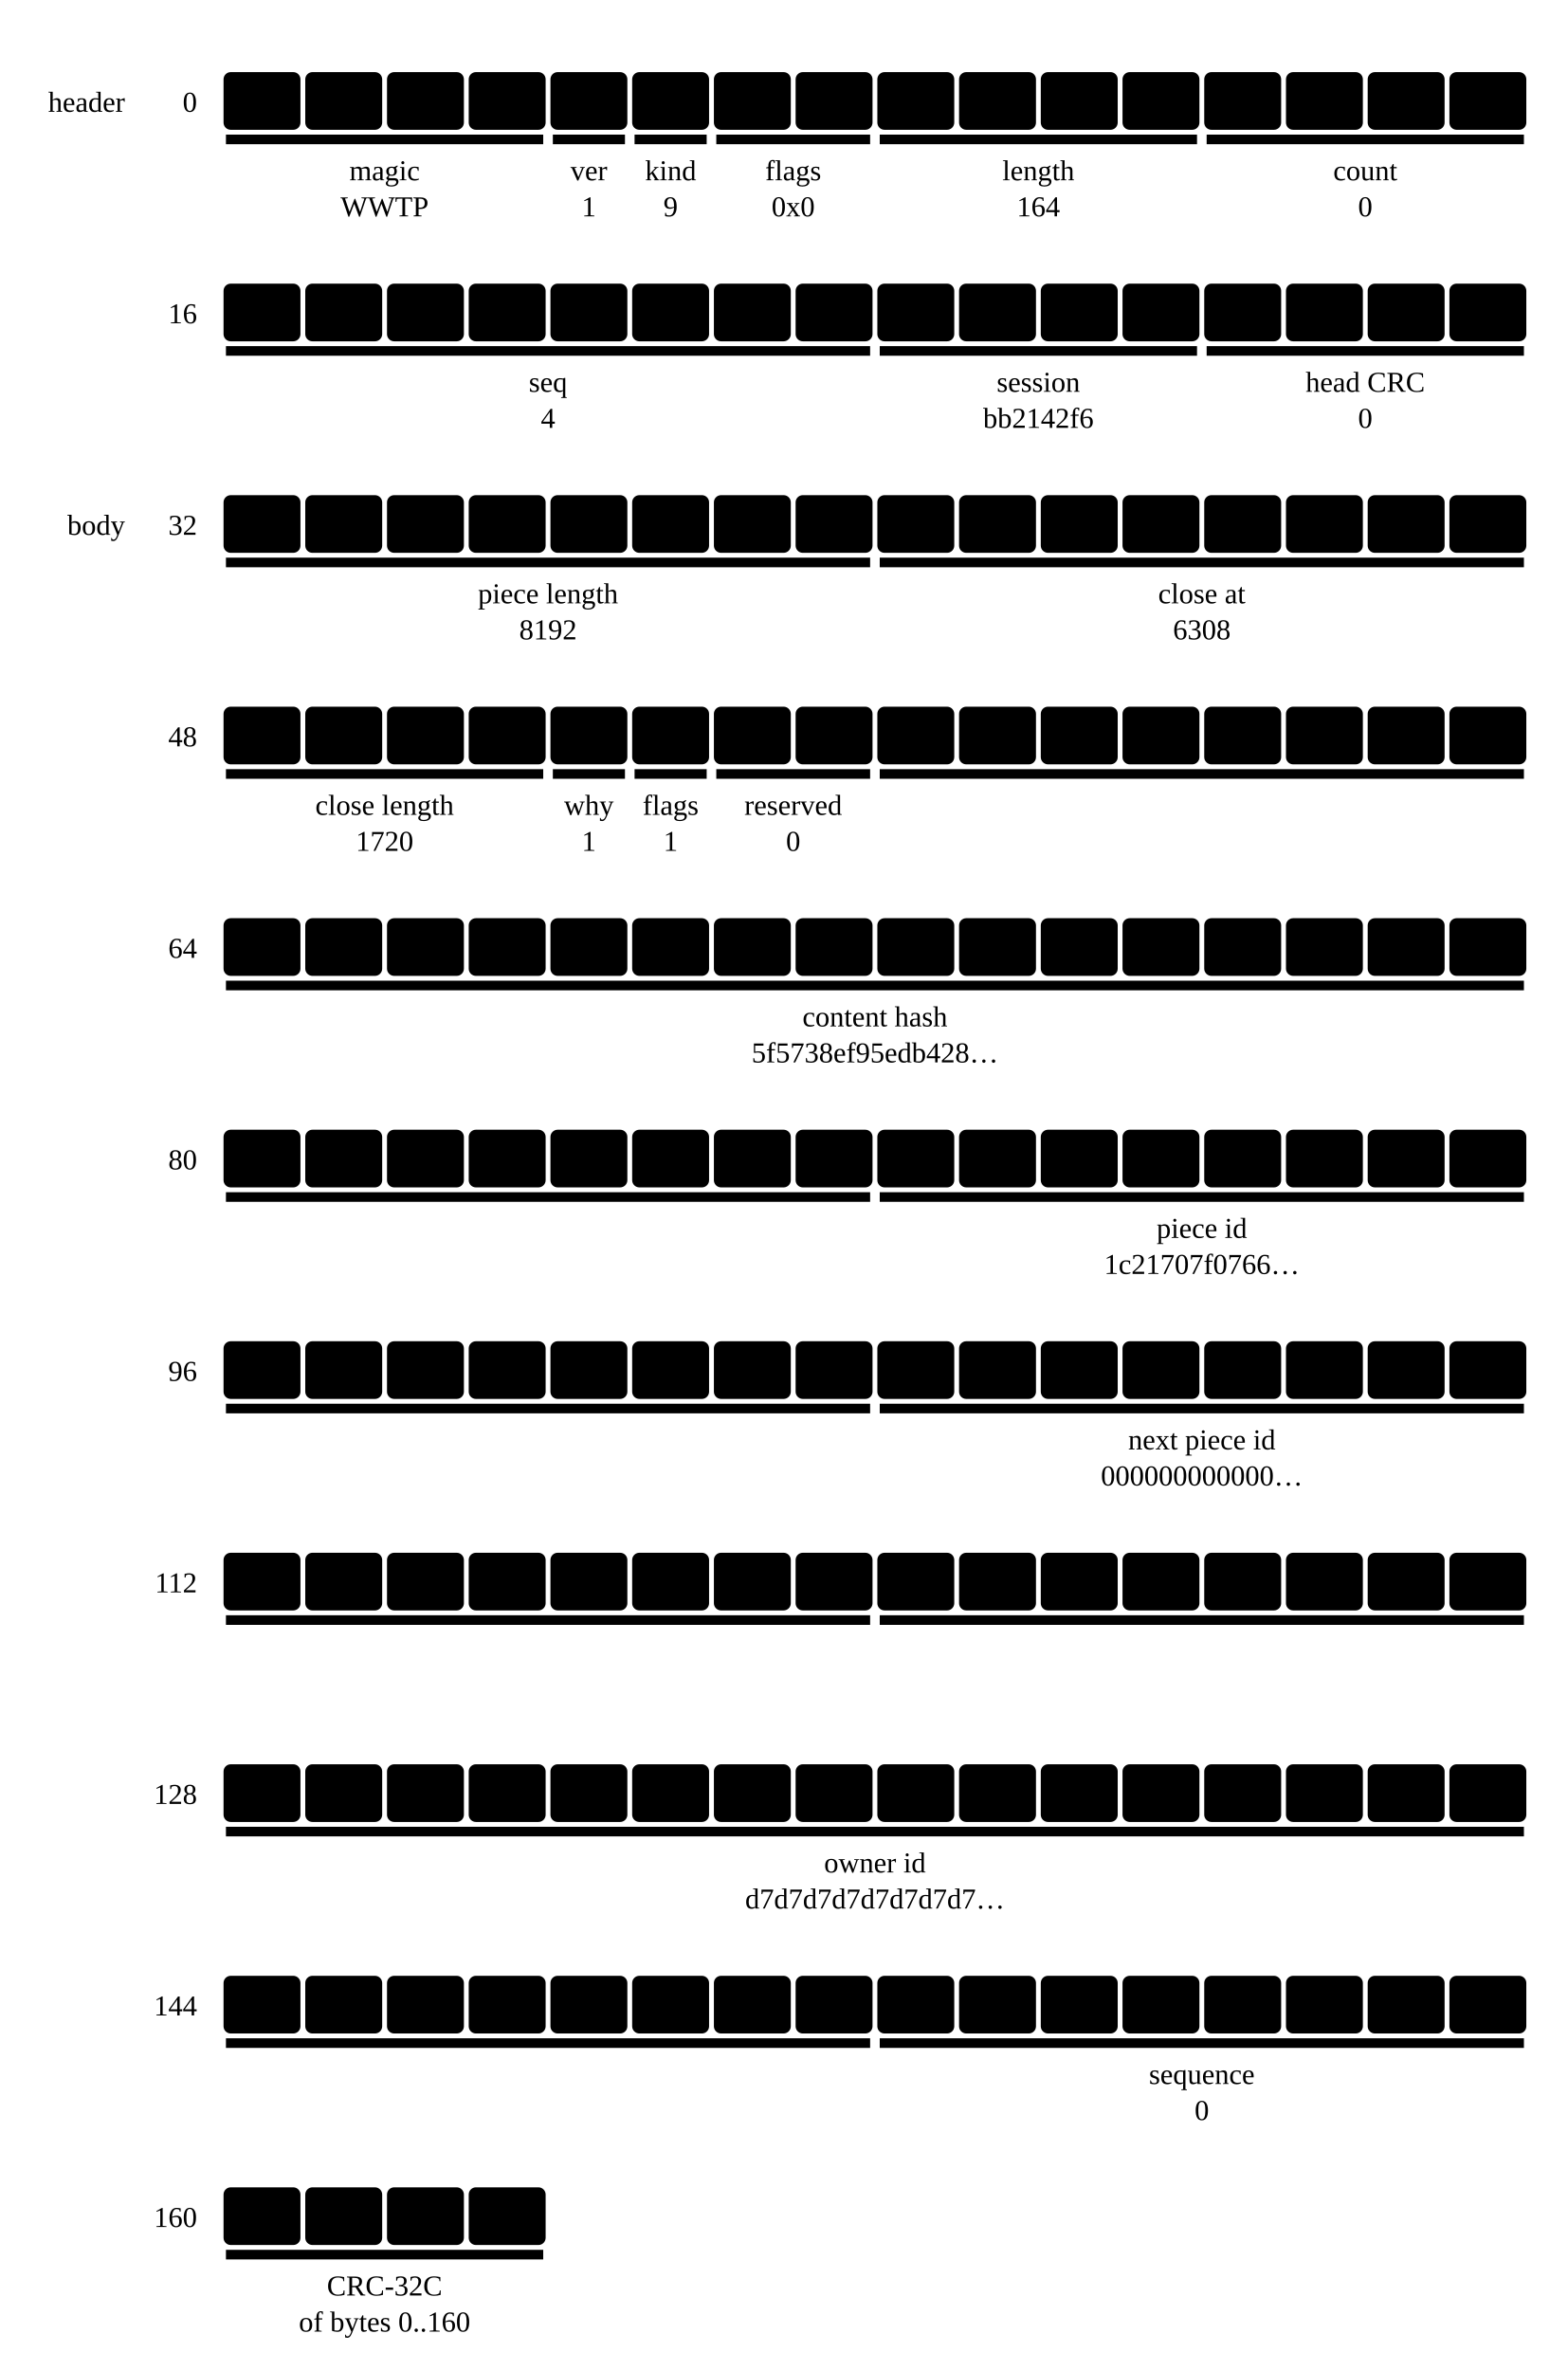
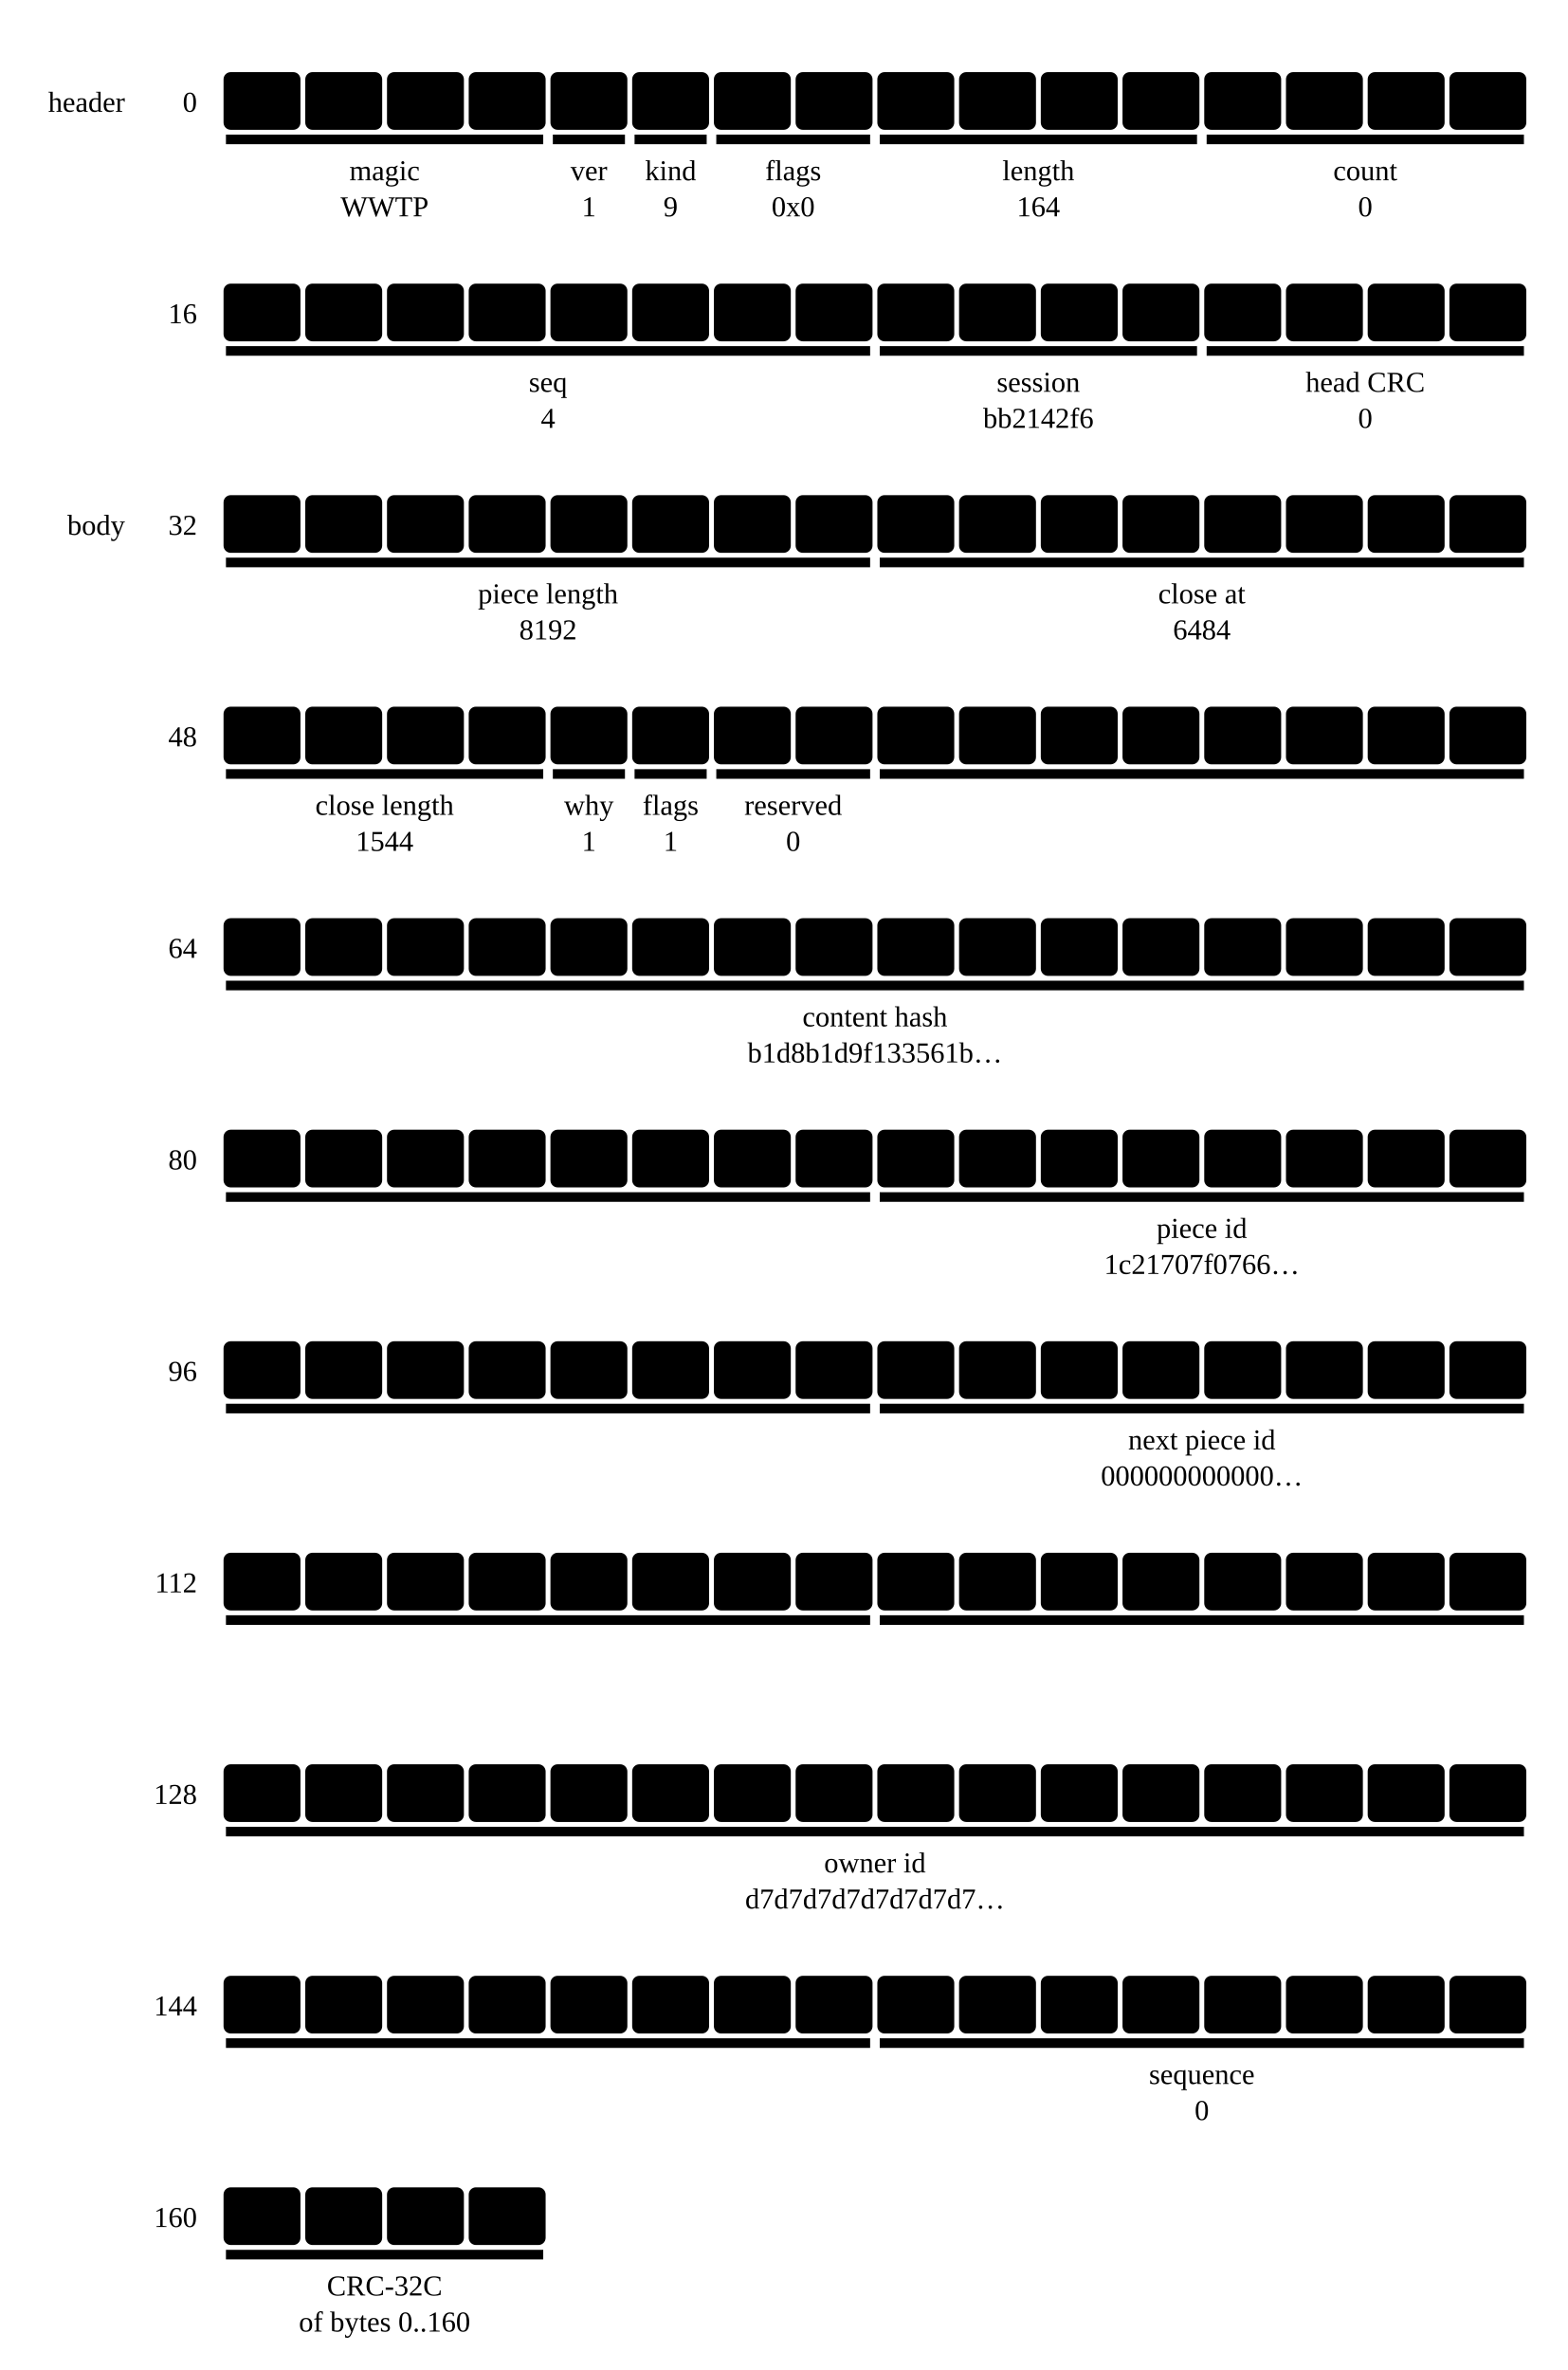
<svg xmlns="http://www.w3.org/2000/svg" class="ww-svg" viewBox="0 0 652 986" width="652" height="986" role="img" aria-label="The 164-byte tail of a closed piece of 8192 bytes: the piece's length, where its close is, why it closed, its content hash, its id, the next piece's id, its owner and its sequence number">
  <text x="82.0" y="46.5" text-anchor="end" class="soft mono">0</text>
  <text x="52.0" y="46.5" text-anchor="end" class="strong">header</text>
  <rect x="93.0" y="30.0" width="32.0" height="24.0" rx="3" class="tint-ink" />
  <text x="109.0" y="46.5" text-anchor="middle" class="mono">57</text>
  <rect x="127.0" y="30.0" width="32.0" height="24.0" rx="3" class="tint-ink" />
  <text x="143.0" y="46.5" text-anchor="middle" class="mono">57</text>
  <rect x="161.0" y="30.0" width="32.0" height="24.0" rx="3" class="tint-ink" />
  <text x="177.0" y="46.5" text-anchor="middle" class="mono">54</text>
  <rect x="195.0" y="30.0" width="32.0" height="24.0" rx="3" class="tint-ink" />
  <text x="211.0" y="46.5" text-anchor="middle" class="mono">50</text>
  <rect x="229.0" y="30.0" width="32.0" height="24.0" rx="3" class="tint-blue" />
  <text x="245.0" y="46.5" text-anchor="middle" class="mono">01</text>
  <rect x="263.0" y="30.0" width="32.0" height="24.0" rx="3" class="tint-blue" />
  <text x="279.0" y="46.5" text-anchor="middle" class="mono">09</text>
  <rect x="297.0" y="30.0" width="32.0" height="24.0" rx="3" class="tint-purple" />
  <text x="313.0" y="46.5" text-anchor="middle" class="mono">00</text>
  <rect x="331.0" y="30.0" width="32.0" height="24.0" rx="3" class="tint-purple" />
  <text x="347.0" y="46.5" text-anchor="middle" class="mono">00</text>
  <rect x="365.0" y="30.0" width="32.0" height="24.0" rx="3" class="tint-green" />
  <text x="381.0" y="46.5" text-anchor="middle" class="mono">a4</text>
  <rect x="399.0" y="30.0" width="32.0" height="24.0" rx="3" class="tint-green" />
  <text x="415.0" y="46.5" text-anchor="middle" class="mono">00</text>
  <rect x="433.0" y="30.0" width="32.0" height="24.0" rx="3" class="tint-green" />
  <text x="449.0" y="46.5" text-anchor="middle" class="mono">00</text>
  <rect x="467.0" y="30.0" width="32.0" height="24.0" rx="3" class="tint-green" />
  <text x="483.0" y="46.5" text-anchor="middle" class="mono">00</text>
  <rect x="501.0" y="30.0" width="32.0" height="24.0" rx="3" class="tint-green" />
  <text x="517.0" y="46.5" text-anchor="middle" class="mono">00</text>
  <rect x="535.0" y="30.0" width="32.0" height="24.0" rx="3" class="tint-green" />
  <text x="551.0" y="46.5" text-anchor="middle" class="mono">00</text>
  <rect x="569.0" y="30.0" width="32.0" height="24.0" rx="3" class="tint-green" />
  <text x="585.0" y="46.5" text-anchor="middle" class="mono">00</text>
  <rect x="603.0" y="30.0" width="32.0" height="24.0" rx="3" class="tint-green" />
  <text x="619.0" y="46.5" text-anchor="middle" class="mono">00</text>
  <path d="M94.0 56.0 v4 H226.0 v-4" class="ink" />
  <text x="160.0" y="75.0" text-anchor="middle" class="ink">magic</text>
  <text x="160.0" y="90.0" text-anchor="middle" class="soft small">WWTP</text>
  <path d="M230.0 56.0 v4 H260.0 v-4" class="blue" />
  <text x="245.0" y="75.0" text-anchor="middle" class="blue">ver</text>
  <text x="245.0" y="90.0" text-anchor="middle" class="soft small">1</text>
  <path d="M264.0 56.0 v4 H294.0 v-4" class="blue" />
  <text x="279.0" y="75.0" text-anchor="middle" class="blue">kind</text>
  <text x="279.0" y="90.0" text-anchor="middle" class="soft small">9</text>
  <path d="M298.0 56.0 v4 H362.0 v-4" class="purple" />
  <text x="330.0" y="75.0" text-anchor="middle" class="purple">flags</text>
  <text x="330.0" y="90.0" text-anchor="middle" class="soft small">0x0</text>
  <path d="M366.0 56.0 v4 H498.0 v-4" class="green" />
  <text x="432.0" y="75.0" text-anchor="middle" class="green">length</text>
  <text x="432.0" y="90.0" text-anchor="middle" class="soft small">164</text>
  <path d="M502.0 56.0 v4 H634.0 v-4" class="green" />
  <text x="568.0" y="75.0" text-anchor="middle" class="green">count</text>
  <text x="568.0" y="90.0" text-anchor="middle" class="soft small">0</text>
  <text x="82.0" y="134.5" text-anchor="end" class="soft mono">16</text>
  <rect x="93.0" y="118.0" width="32.0" height="24.0" rx="3" class="tint-amber" />
  <text x="109.0" y="134.5" text-anchor="middle" class="mono">04</text>
  <rect x="127.0" y="118.0" width="32.0" height="24.0" rx="3" class="tint-amber" />
  <text x="143.0" y="134.5" text-anchor="middle" class="mono">00</text>
  <rect x="161.0" y="118.0" width="32.0" height="24.0" rx="3" class="tint-amber" />
  <text x="177.0" y="134.5" text-anchor="middle" class="mono">00</text>
  <rect x="195.0" y="118.0" width="32.0" height="24.0" rx="3" class="tint-amber" />
  <text x="211.0" y="134.5" text-anchor="middle" class="mono">00</text>
  <rect x="229.0" y="118.0" width="32.0" height="24.0" rx="3" class="tint-amber" />
  <text x="245.0" y="134.5" text-anchor="middle" class="mono">00</text>
  <rect x="263.0" y="118.0" width="32.0" height="24.0" rx="3" class="tint-amber" />
  <text x="279.0" y="134.5" text-anchor="middle" class="mono">00</text>
  <rect x="297.0" y="118.0" width="32.0" height="24.0" rx="3" class="tint-amber" />
  <text x="313.0" y="134.5" text-anchor="middle" class="mono">00</text>
  <rect x="331.0" y="118.0" width="32.0" height="24.0" rx="3" class="tint-amber" />
  <text x="347.0" y="134.5" text-anchor="middle" class="mono">00</text>
  <rect x="365.0" y="118.0" width="32.0" height="24.0" rx="3" class="tint-teal" />
  <text x="381.0" y="134.5" text-anchor="middle" class="mono">f6</text>
  <rect x="399.0" y="118.0" width="32.0" height="24.0" rx="3" class="tint-teal" />
  <text x="415.0" y="134.5" text-anchor="middle" class="mono">42</text>
  <rect x="433.0" y="118.0" width="32.0" height="24.0" rx="3" class="tint-teal" />
  <text x="449.0" y="134.5" text-anchor="middle" class="mono">21</text>
  <rect x="467.0" y="118.0" width="32.0" height="24.0" rx="3" class="tint-teal" />
  <text x="483.0" y="134.5" text-anchor="middle" class="mono">bb</text>
  <rect x="501.0" y="118.0" width="32.0" height="24.0" rx="3" class="tint-ink" />
  <text x="517.0" y="134.5" text-anchor="middle" class="mono">00</text>
  <rect x="535.0" y="118.0" width="32.0" height="24.0" rx="3" class="tint-ink" />
  <text x="551.0" y="134.5" text-anchor="middle" class="mono">00</text>
  <rect x="569.0" y="118.0" width="32.0" height="24.0" rx="3" class="tint-ink" />
  <text x="585.0" y="134.5" text-anchor="middle" class="mono">00</text>
  <rect x="603.0" y="118.0" width="32.0" height="24.0" rx="3" class="tint-ink" />
  <text x="619.0" y="134.5" text-anchor="middle" class="mono">00</text>
  <path d="M94.0 144.0 v4 H362.0 v-4" class="amber" />
  <text x="228.0" y="163.0" text-anchor="middle" class="amber">seq</text>
  <text x="228.0" y="178.0" text-anchor="middle" class="soft small">4</text>
  <path d="M366.0 144.0 v4 H498.0 v-4" class="teal" />
  <text x="432.0" y="163.0" text-anchor="middle" class="teal">session</text>
  <text x="432.0" y="178.0" text-anchor="middle" class="soft small">bb2142f6</text>
  <path d="M502.0 144.0 v4 H634.0 v-4" class="ink" />
  <text x="568.0" y="163.0" text-anchor="middle" class="ink">head CRC</text>
  <text x="568.0" y="178.0" text-anchor="middle" class="soft small">0</text>
  <text x="82.0" y="222.5" text-anchor="end" class="soft mono">32</text>
  <text x="52.0" y="222.5" text-anchor="end" class="strong">body</text>
  <rect x="93.0" y="206.0" width="32.0" height="24.0" rx="3" class="tint-green" />
  <text x="109.0" y="222.5" text-anchor="middle" class="mono">00</text>
  <rect x="127.0" y="206.0" width="32.0" height="24.0" rx="3" class="tint-green" />
  <text x="143.0" y="222.5" text-anchor="middle" class="mono">20</text>
  <rect x="161.0" y="206.0" width="32.0" height="24.0" rx="3" class="tint-green" />
  <text x="177.0" y="222.5" text-anchor="middle" class="mono">00</text>
  <rect x="195.0" y="206.0" width="32.0" height="24.0" rx="3" class="tint-green" />
  <text x="211.0" y="222.5" text-anchor="middle" class="mono">00</text>
  <rect x="229.0" y="206.0" width="32.0" height="24.0" rx="3" class="tint-green" />
  <text x="245.0" y="222.5" text-anchor="middle" class="mono">00</text>
  <rect x="263.0" y="206.0" width="32.0" height="24.0" rx="3" class="tint-green" />
  <text x="279.0" y="222.5" text-anchor="middle" class="mono">00</text>
  <rect x="297.0" y="206.0" width="32.0" height="24.0" rx="3" class="tint-green" />
  <text x="313.0" y="222.5" text-anchor="middle" class="mono">00</text>
  <rect x="331.0" y="206.0" width="32.0" height="24.0" rx="3" class="tint-green" />
  <text x="347.0" y="222.5" text-anchor="middle" class="mono">00</text>
  <rect x="365.0" y="206.0" width="32.0" height="24.0" rx="3" class="tint-green" />
-   <text x="381.0" y="222.5" text-anchor="middle" class="mono">a4</text>
+   <text x="381.0" y="222.5" text-anchor="middle" class="mono">54</text>
  <rect x="399.0" y="206.0" width="32.0" height="24.0" rx="3" class="tint-green" />
-   <text x="415.0" y="222.5" text-anchor="middle" class="mono">18</text>
+   <text x="415.0" y="222.5" text-anchor="middle" class="mono">19</text>
  <rect x="433.0" y="206.0" width="32.0" height="24.0" rx="3" class="tint-green" />
  <text x="449.0" y="222.5" text-anchor="middle" class="mono">00</text>
  <rect x="467.0" y="206.0" width="32.0" height="24.0" rx="3" class="tint-green" />
  <text x="483.0" y="222.5" text-anchor="middle" class="mono">00</text>
  <rect x="501.0" y="206.0" width="32.0" height="24.0" rx="3" class="tint-green" />
  <text x="517.0" y="222.5" text-anchor="middle" class="mono">00</text>
  <rect x="535.0" y="206.0" width="32.0" height="24.0" rx="3" class="tint-green" />
  <text x="551.0" y="222.5" text-anchor="middle" class="mono">00</text>
  <rect x="569.0" y="206.0" width="32.0" height="24.0" rx="3" class="tint-green" />
  <text x="585.0" y="222.5" text-anchor="middle" class="mono">00</text>
  <rect x="603.0" y="206.0" width="32.0" height="24.0" rx="3" class="tint-green" />
  <text x="619.0" y="222.5" text-anchor="middle" class="mono">00</text>
  <path d="M94.0 232.0 v4 H362.0 v-4" class="green" />
  <text x="228.0" y="251.0" text-anchor="middle" class="green">piece length</text>
  <text x="228.0" y="266.0" text-anchor="middle" class="soft small">8192</text>
  <path d="M366.0 232.0 v4 H634.0 v-4" class="green" />
  <text x="500.0" y="251.0" text-anchor="middle" class="green">close at</text>
-   <text x="500.0" y="266.0" text-anchor="middle" class="soft small">6308</text>
+   <text x="500.0" y="266.0" text-anchor="middle" class="soft small">6484</text>
  <text x="82.0" y="310.5" text-anchor="end" class="soft mono">48</text>
  <rect x="93.0" y="294.0" width="32.0" height="24.0" rx="3" class="tint-green" />
-   <text x="109.0" y="310.5" text-anchor="middle" class="mono">b8</text>
+   <text x="109.0" y="310.5" text-anchor="middle" class="mono">08</text>
  <rect x="127.0" y="294.0" width="32.0" height="24.0" rx="3" class="tint-green" />
  <text x="143.0" y="310.5" text-anchor="middle" class="mono">06</text>
  <rect x="161.0" y="294.0" width="32.0" height="24.0" rx="3" class="tint-green" />
  <text x="177.0" y="310.5" text-anchor="middle" class="mono">00</text>
  <rect x="195.0" y="294.0" width="32.0" height="24.0" rx="3" class="tint-green" />
  <text x="211.0" y="310.5" text-anchor="middle" class="mono">00</text>
  <rect x="229.0" y="294.0" width="32.0" height="24.0" rx="3" class="tint-purple" />
  <text x="245.0" y="310.5" text-anchor="middle" class="mono">01</text>
  <rect x="263.0" y="294.0" width="32.0" height="24.0" rx="3" class="tint-purple" />
  <text x="279.0" y="310.5" text-anchor="middle" class="mono">01</text>
  <rect x="297.0" y="294.0" width="32.0" height="24.0" rx="3" class="tint-ink" />
  <text x="313.0" y="310.5" text-anchor="middle" class="mono">00</text>
  <rect x="331.0" y="294.0" width="32.0" height="24.0" rx="3" class="tint-ink" />
  <text x="347.0" y="310.5" text-anchor="middle" class="mono">00</text>
  <rect x="365.0" y="294.0" width="32.0" height="24.0" rx="3" class="tint-accent" />
-   <text x="381.0" y="310.5" text-anchor="middle" class="mono">5f</text>
+   <text x="381.0" y="310.5" text-anchor="middle" class="mono">b1</text>
  <rect x="399.0" y="294.0" width="32.0" height="24.0" rx="3" class="tint-accent" />
-   <text x="415.0" y="310.5" text-anchor="middle" class="mono">57</text>
+   <text x="415.0" y="310.5" text-anchor="middle" class="mono">d8</text>
  <rect x="433.0" y="294.0" width="32.0" height="24.0" rx="3" class="tint-accent" />
-   <text x="449.0" y="310.5" text-anchor="middle" class="mono">38</text>
+   <text x="449.0" y="310.5" text-anchor="middle" class="mono">b1</text>
  <rect x="467.0" y="294.0" width="32.0" height="24.0" rx="3" class="tint-accent" />
-   <text x="483.0" y="310.5" text-anchor="middle" class="mono">ef</text>
+   <text x="483.0" y="310.5" text-anchor="middle" class="mono">d9</text>
  <rect x="501.0" y="294.0" width="32.0" height="24.0" rx="3" class="tint-accent" />
-   <text x="517.0" y="310.5" text-anchor="middle" class="mono">95</text>
+   <text x="517.0" y="310.5" text-anchor="middle" class="mono">f1</text>
  <rect x="535.0" y="294.0" width="32.0" height="24.0" rx="3" class="tint-accent" />
-   <text x="551.0" y="310.5" text-anchor="middle" class="mono">ed</text>
+   <text x="551.0" y="310.5" text-anchor="middle" class="mono">33</text>
  <rect x="569.0" y="294.0" width="32.0" height="24.0" rx="3" class="tint-accent" />
-   <text x="585.0" y="310.5" text-anchor="middle" class="mono">b4</text>
+   <text x="585.0" y="310.5" text-anchor="middle" class="mono">56</text>
  <rect x="603.0" y="294.0" width="32.0" height="24.0" rx="3" class="tint-accent" />
-   <text x="619.0" y="310.5" text-anchor="middle" class="mono">28</text>
+   <text x="619.0" y="310.5" text-anchor="middle" class="mono">1b</text>
  <path d="M94.0 320.0 v4 H226.0 v-4" class="green" />
  <text x="160.0" y="339.0" text-anchor="middle" class="green">close length</text>
-   <text x="160.0" y="354.0" text-anchor="middle" class="soft small">1720</text>
+   <text x="160.0" y="354.0" text-anchor="middle" class="soft small">1544</text>
  <path d="M230.0 320.0 v4 H260.0 v-4" class="purple" />
  <text x="245.0" y="339.0" text-anchor="middle" class="purple">why</text>
  <text x="245.0" y="354.0" text-anchor="middle" class="soft small">1</text>
  <path d="M264.0 320.0 v4 H294.0 v-4" class="purple" />
  <text x="279.0" y="339.0" text-anchor="middle" class="purple">flags</text>
  <text x="279.0" y="354.0" text-anchor="middle" class="soft small">1</text>
  <path d="M298.0 320.0 v4 H362.0 v-4" class="ink" />
  <text x="330.0" y="339.0" text-anchor="middle" class="ink">reserved</text>
  <text x="330.0" y="354.0" text-anchor="middle" class="soft small">0</text>
  <path d="M366.0 320.0 v4 H634.0 v-4" class="accent" />
  <text x="82.0" y="398.5" text-anchor="end" class="soft mono">64</text>
  <rect x="93.0" y="382.0" width="32.0" height="24.0" rx="3" class="tint-accent" />
-   <text x="109.0" y="398.5" text-anchor="middle" class="mono">85</text>
+   <text x="109.0" y="398.5" text-anchor="middle" class="mono">9a</text>
  <rect x="127.0" y="382.0" width="32.0" height="24.0" rx="3" class="tint-accent" />
-   <text x="143.0" y="398.5" text-anchor="middle" class="mono">1d</text>
+   <text x="143.0" y="398.5" text-anchor="middle" class="mono">27</text>
  <rect x="161.0" y="382.0" width="32.0" height="24.0" rx="3" class="tint-accent" />
-   <text x="177.0" y="398.5" text-anchor="middle" class="mono">d2</text>
+   <text x="177.0" y="398.5" text-anchor="middle" class="mono">9b</text>
  <rect x="195.0" y="382.0" width="32.0" height="24.0" rx="3" class="tint-accent" />
-   <text x="211.0" y="398.5" text-anchor="middle" class="mono">e0</text>
+   <text x="211.0" y="398.5" text-anchor="middle" class="mono">99</text>
  <rect x="229.0" y="382.0" width="32.0" height="24.0" rx="3" class="tint-accent" />
-   <text x="245.0" y="398.5" text-anchor="middle" class="mono">1d</text>
+   <text x="245.0" y="398.5" text-anchor="middle" class="mono">3f</text>
  <rect x="263.0" y="382.0" width="32.0" height="24.0" rx="3" class="tint-accent" />
-   <text x="279.0" y="398.5" text-anchor="middle" class="mono">ad</text>
+   <text x="279.0" y="398.5" text-anchor="middle" class="mono">6e</text>
  <rect x="297.0" y="382.0" width="32.0" height="24.0" rx="3" class="tint-accent" />
-   <text x="313.0" y="398.5" text-anchor="middle" class="mono">be</text>
+   <text x="313.0" y="398.5" text-anchor="middle" class="mono">e2</text>
  <rect x="331.0" y="382.0" width="32.0" height="24.0" rx="3" class="tint-accent" />
-   <text x="347.0" y="398.5" text-anchor="middle" class="mono">c5</text>
+   <text x="347.0" y="398.5" text-anchor="middle" class="mono">21</text>
  <rect x="365.0" y="382.0" width="32.0" height="24.0" rx="3" class="tint-accent" />
-   <text x="381.0" y="398.5" text-anchor="middle" class="mono">f0</text>
+   <text x="381.0" y="398.5" text-anchor="middle" class="mono">a6</text>
  <rect x="399.0" y="382.0" width="32.0" height="24.0" rx="3" class="tint-accent" />
-   <text x="415.0" y="398.5" text-anchor="middle" class="mono">61</text>
+   <text x="415.0" y="398.5" text-anchor="middle" class="mono">fa</text>
  <rect x="433.0" y="382.0" width="32.0" height="24.0" rx="3" class="tint-accent" />
-   <text x="449.0" y="398.5" text-anchor="middle" class="mono">c0</text>
+   <text x="449.0" y="398.5" text-anchor="middle" class="mono">f8</text>
  <rect x="467.0" y="382.0" width="32.0" height="24.0" rx="3" class="tint-accent" />
-   <text x="483.0" y="398.5" text-anchor="middle" class="mono">38</text>
+   <text x="483.0" y="398.5" text-anchor="middle" class="mono">50</text>
  <rect x="501.0" y="382.0" width="32.0" height="24.0" rx="3" class="tint-accent" />
-   <text x="517.0" y="398.5" text-anchor="middle" class="mono">dd</text>
+   <text x="517.0" y="398.5" text-anchor="middle" class="mono">97</text>
  <rect x="535.0" y="382.0" width="32.0" height="24.0" rx="3" class="tint-accent" />
-   <text x="551.0" y="398.5" text-anchor="middle" class="mono">85</text>
+   <text x="551.0" y="398.5" text-anchor="middle" class="mono">20</text>
  <rect x="569.0" y="382.0" width="32.0" height="24.0" rx="3" class="tint-accent" />
-   <text x="585.0" y="398.5" text-anchor="middle" class="mono">a2</text>
+   <text x="585.0" y="398.5" text-anchor="middle" class="mono">55</text>
  <rect x="603.0" y="382.0" width="32.0" height="24.0" rx="3" class="tint-accent" />
-   <text x="619.0" y="398.5" text-anchor="middle" class="mono">6a</text>
+   <text x="619.0" y="398.5" text-anchor="middle" class="mono">7f</text>
  <path d="M94.0 408.0 v4 H634.0 v-4" class="accent" />
  <text x="364.0" y="427.0" text-anchor="middle" class="accent">content hash</text>
-   <text x="364.0" y="442.0" text-anchor="middle" class="soft small">5f5738ef95edb428…</text>
+   <text x="364.0" y="442.0" text-anchor="middle" class="soft small">b1d8b1d9f133561b…</text>
  <text x="82.0" y="486.5" text-anchor="end" class="soft mono">80</text>
  <rect x="93.0" y="470.0" width="32.0" height="24.0" rx="3" class="tint-accent" />
-   <text x="109.0" y="486.5" text-anchor="middle" class="mono">ac</text>
+   <text x="109.0" y="486.5" text-anchor="middle" class="mono">6a</text>
  <rect x="127.0" y="470.0" width="32.0" height="24.0" rx="3" class="tint-accent" />
-   <text x="143.0" y="486.5" text-anchor="middle" class="mono">0b</text>
+   <text x="143.0" y="486.5" text-anchor="middle" class="mono">5a</text>
  <rect x="161.0" y="470.0" width="32.0" height="24.0" rx="3" class="tint-accent" />
-   <text x="177.0" y="486.5" text-anchor="middle" class="mono">c9</text>
+   <text x="177.0" y="486.5" text-anchor="middle" class="mono">b3</text>
  <rect x="195.0" y="470.0" width="32.0" height="24.0" rx="3" class="tint-accent" />
-   <text x="211.0" y="486.5" text-anchor="middle" class="mono">17</text>
+   <text x="211.0" y="486.5" text-anchor="middle" class="mono">28</text>
  <rect x="229.0" y="470.0" width="32.0" height="24.0" rx="3" class="tint-accent" />
-   <text x="245.0" y="486.5" text-anchor="middle" class="mono">5d</text>
+   <text x="245.0" y="486.5" text-anchor="middle" class="mono">76</text>
  <rect x="263.0" y="470.0" width="32.0" height="24.0" rx="3" class="tint-accent" />
-   <text x="279.0" y="486.5" text-anchor="middle" class="mono">07</text>
+   <text x="279.0" y="486.5" text-anchor="middle" class="mono">0b</text>
  <rect x="297.0" y="470.0" width="32.0" height="24.0" rx="3" class="tint-accent" />
-   <text x="313.0" y="486.5" text-anchor="middle" class="mono">b3</text>
+   <text x="313.0" y="486.5" text-anchor="middle" class="mono">fa</text>
  <rect x="331.0" y="470.0" width="32.0" height="24.0" rx="3" class="tint-accent" />
-   <text x="347.0" y="486.5" text-anchor="middle" class="mono">bb</text>
+   <text x="347.0" y="486.5" text-anchor="middle" class="mono">b6</text>
  <rect x="365.0" y="470.0" width="32.0" height="24.0" rx="3" class="tint-teal" />
  <text x="381.0" y="486.5" text-anchor="middle" class="mono">1c</text>
  <rect x="399.0" y="470.0" width="32.0" height="24.0" rx="3" class="tint-teal" />
  <text x="415.0" y="486.5" text-anchor="middle" class="mono">21</text>
  <rect x="433.0" y="470.0" width="32.0" height="24.0" rx="3" class="tint-teal" />
  <text x="449.0" y="486.5" text-anchor="middle" class="mono">70</text>
  <rect x="467.0" y="470.0" width="32.0" height="24.0" rx="3" class="tint-teal" />
  <text x="483.0" y="486.5" text-anchor="middle" class="mono">7f</text>
  <rect x="501.0" y="470.0" width="32.0" height="24.0" rx="3" class="tint-teal" />
  <text x="517.0" y="486.5" text-anchor="middle" class="mono">07</text>
  <rect x="535.0" y="470.0" width="32.0" height="24.0" rx="3" class="tint-teal" />
  <text x="551.0" y="486.5" text-anchor="middle" class="mono">66</text>
  <rect x="569.0" y="470.0" width="32.0" height="24.0" rx="3" class="tint-teal" />
  <text x="585.0" y="486.5" text-anchor="middle" class="mono">ca</text>
  <rect x="603.0" y="470.0" width="32.0" height="24.0" rx="3" class="tint-teal" />
  <text x="619.0" y="486.5" text-anchor="middle" class="mono">01</text>
  <path d="M94.0 496.0 v4 H362.0 v-4" class="accent" />
  <path d="M366.0 496.0 v4 H634.0 v-4" class="teal" />
  <text x="500.0" y="515.0" text-anchor="middle" class="teal">piece id</text>
  <text x="500.0" y="530.0" text-anchor="middle" class="soft small">1c21707f0766…</text>
  <text x="82.0" y="574.5" text-anchor="end" class="soft mono">96</text>
  <rect x="93.0" y="558.0" width="32.0" height="24.0" rx="3" class="tint-teal" />
  <text x="109.0" y="574.5" text-anchor="middle" class="mono">ba</text>
  <rect x="127.0" y="558.0" width="32.0" height="24.0" rx="3" class="tint-teal" />
  <text x="143.0" y="574.5" text-anchor="middle" class="mono">1c</text>
  <rect x="161.0" y="558.0" width="32.0" height="24.0" rx="3" class="tint-teal" />
  <text x="177.0" y="574.5" text-anchor="middle" class="mono">da</text>
  <rect x="195.0" y="558.0" width="32.0" height="24.0" rx="3" class="tint-teal" />
  <text x="211.0" y="574.5" text-anchor="middle" class="mono">d8</text>
  <rect x="229.0" y="558.0" width="32.0" height="24.0" rx="3" class="tint-teal" />
  <text x="245.0" y="574.5" text-anchor="middle" class="mono">d8</text>
  <rect x="263.0" y="558.0" width="32.0" height="24.0" rx="3" class="tint-teal" />
  <text x="279.0" y="574.5" text-anchor="middle" class="mono">d5</text>
  <rect x="297.0" y="558.0" width="32.0" height="24.0" rx="3" class="tint-teal" />
  <text x="313.0" y="574.5" text-anchor="middle" class="mono">24</text>
  <rect x="331.0" y="558.0" width="32.0" height="24.0" rx="3" class="tint-teal" />
  <text x="347.0" y="574.5" text-anchor="middle" class="mono">25</text>
  <rect x="365.0" y="558.0" width="32.0" height="24.0" rx="3" class="tint-teal" />
  <text x="381.0" y="574.5" text-anchor="middle" class="mono">00</text>
  <rect x="399.0" y="558.0" width="32.0" height="24.0" rx="3" class="tint-teal" />
  <text x="415.0" y="574.5" text-anchor="middle" class="mono">00</text>
  <rect x="433.0" y="558.0" width="32.0" height="24.0" rx="3" class="tint-teal" />
  <text x="449.0" y="574.5" text-anchor="middle" class="mono">00</text>
  <rect x="467.0" y="558.0" width="32.0" height="24.0" rx="3" class="tint-teal" />
  <text x="483.0" y="574.5" text-anchor="middle" class="mono">00</text>
  <rect x="501.0" y="558.0" width="32.0" height="24.0" rx="3" class="tint-teal" />
  <text x="517.0" y="574.5" text-anchor="middle" class="mono">00</text>
  <rect x="535.0" y="558.0" width="32.0" height="24.0" rx="3" class="tint-teal" />
  <text x="551.0" y="574.5" text-anchor="middle" class="mono">00</text>
  <rect x="569.0" y="558.0" width="32.0" height="24.0" rx="3" class="tint-teal" />
  <text x="585.0" y="574.5" text-anchor="middle" class="mono">00</text>
  <rect x="603.0" y="558.0" width="32.0" height="24.0" rx="3" class="tint-teal" />
  <text x="619.0" y="574.5" text-anchor="middle" class="mono">00</text>
  <path d="M94.0 584.0 v4 H362.0 v-4" class="teal" />
  <path d="M366.0 584.0 v4 H634.0 v-4" class="teal" />
  <text x="500.0" y="603.0" text-anchor="middle" class="teal">next piece id</text>
  <text x="500.0" y="618.0" text-anchor="middle" class="soft small">000000000000…</text>
  <text x="82.0" y="662.5" text-anchor="end" class="soft mono">112</text>
  <rect x="93.0" y="646.0" width="32.0" height="24.0" rx="3" class="tint-teal" />
  <text x="109.0" y="662.5" text-anchor="middle" class="mono">00</text>
  <rect x="127.0" y="646.0" width="32.0" height="24.0" rx="3" class="tint-teal" />
  <text x="143.0" y="662.5" text-anchor="middle" class="mono">00</text>
  <rect x="161.0" y="646.0" width="32.0" height="24.0" rx="3" class="tint-teal" />
  <text x="177.0" y="662.5" text-anchor="middle" class="mono">00</text>
  <rect x="195.0" y="646.0" width="32.0" height="24.0" rx="3" class="tint-teal" />
  <text x="211.0" y="662.5" text-anchor="middle" class="mono">00</text>
  <rect x="229.0" y="646.0" width="32.0" height="24.0" rx="3" class="tint-teal" />
  <text x="245.0" y="662.5" text-anchor="middle" class="mono">00</text>
  <rect x="263.0" y="646.0" width="32.0" height="24.0" rx="3" class="tint-teal" />
  <text x="279.0" y="662.5" text-anchor="middle" class="mono">00</text>
  <rect x="297.0" y="646.0" width="32.0" height="24.0" rx="3" class="tint-teal" />
  <text x="313.0" y="662.5" text-anchor="middle" class="mono">00</text>
  <rect x="331.0" y="646.0" width="32.0" height="24.0" rx="3" class="tint-teal" />
  <text x="347.0" y="662.5" text-anchor="middle" class="mono">00</text>
  <rect x="365.0" y="646.0" width="32.0" height="24.0" rx="3" class="tint-teal" />
  <text x="381.0" y="662.5" text-anchor="middle" class="mono">d7</text>
  <rect x="399.0" y="646.0" width="32.0" height="24.0" rx="3" class="tint-teal" />
  <text x="415.0" y="662.5" text-anchor="middle" class="mono">d7</text>
  <rect x="433.0" y="646.0" width="32.0" height="24.0" rx="3" class="tint-teal" />
  <text x="449.0" y="662.5" text-anchor="middle" class="mono">d7</text>
  <rect x="467.0" y="646.0" width="32.0" height="24.0" rx="3" class="tint-teal" />
  <text x="483.0" y="662.5" text-anchor="middle" class="mono">d7</text>
  <rect x="501.0" y="646.0" width="32.0" height="24.0" rx="3" class="tint-teal" />
  <text x="517.0" y="662.5" text-anchor="middle" class="mono">d7</text>
  <rect x="535.0" y="646.0" width="32.0" height="24.0" rx="3" class="tint-teal" />
  <text x="551.0" y="662.5" text-anchor="middle" class="mono">d7</text>
  <rect x="569.0" y="646.0" width="32.0" height="24.0" rx="3" class="tint-teal" />
  <text x="585.0" y="662.5" text-anchor="middle" class="mono">d7</text>
  <rect x="603.0" y="646.0" width="32.0" height="24.0" rx="3" class="tint-teal" />
  <text x="619.0" y="662.5" text-anchor="middle" class="mono">d7</text>
  <path d="M94.0 672.0 v4 H362.0 v-4" class="teal" />
  <path d="M366.0 672.0 v4 H634.0 v-4" class="teal" />
  <text x="82.0" y="750.5" text-anchor="end" class="soft mono">128</text>
  <rect x="93.0" y="734.0" width="32.0" height="24.0" rx="3" class="tint-teal" />
  <text x="109.0" y="750.5" text-anchor="middle" class="mono">d7</text>
  <rect x="127.0" y="734.0" width="32.0" height="24.0" rx="3" class="tint-teal" />
  <text x="143.0" y="750.5" text-anchor="middle" class="mono">d7</text>
  <rect x="161.0" y="734.0" width="32.0" height="24.0" rx="3" class="tint-teal" />
  <text x="177.0" y="750.5" text-anchor="middle" class="mono">d7</text>
  <rect x="195.0" y="734.0" width="32.0" height="24.0" rx="3" class="tint-teal" />
  <text x="211.0" y="750.5" text-anchor="middle" class="mono">d7</text>
  <rect x="229.0" y="734.0" width="32.0" height="24.0" rx="3" class="tint-teal" />
  <text x="245.0" y="750.5" text-anchor="middle" class="mono">d7</text>
  <rect x="263.0" y="734.0" width="32.0" height="24.0" rx="3" class="tint-teal" />
  <text x="279.0" y="750.5" text-anchor="middle" class="mono">d7</text>
  <rect x="297.0" y="734.0" width="32.0" height="24.0" rx="3" class="tint-teal" />
  <text x="313.0" y="750.5" text-anchor="middle" class="mono">d7</text>
  <rect x="331.0" y="734.0" width="32.0" height="24.0" rx="3" class="tint-teal" />
  <text x="347.0" y="750.5" text-anchor="middle" class="mono">d7</text>
  <rect x="365.0" y="734.0" width="32.0" height="24.0" rx="3" class="tint-teal" />
  <text x="381.0" y="750.5" text-anchor="middle" class="mono">d7</text>
  <rect x="399.0" y="734.0" width="32.0" height="24.0" rx="3" class="tint-teal" />
  <text x="415.0" y="750.5" text-anchor="middle" class="mono">d7</text>
  <rect x="433.0" y="734.0" width="32.0" height="24.0" rx="3" class="tint-teal" />
  <text x="449.0" y="750.5" text-anchor="middle" class="mono">d7</text>
  <rect x="467.0" y="734.0" width="32.0" height="24.0" rx="3" class="tint-teal" />
  <text x="483.0" y="750.5" text-anchor="middle" class="mono">d7</text>
  <rect x="501.0" y="734.0" width="32.0" height="24.0" rx="3" class="tint-teal" />
  <text x="517.0" y="750.5" text-anchor="middle" class="mono">d7</text>
  <rect x="535.0" y="734.0" width="32.0" height="24.0" rx="3" class="tint-teal" />
  <text x="551.0" y="750.5" text-anchor="middle" class="mono">d7</text>
  <rect x="569.0" y="734.0" width="32.0" height="24.0" rx="3" class="tint-teal" />
  <text x="585.0" y="750.5" text-anchor="middle" class="mono">d7</text>
  <rect x="603.0" y="734.0" width="32.0" height="24.0" rx="3" class="tint-teal" />
  <text x="619.0" y="750.5" text-anchor="middle" class="mono">d7</text>
  <path d="M94.0 760.0 v4 H634.0 v-4" class="teal" />
  <text x="364.0" y="779.0" text-anchor="middle" class="teal">owner id</text>
  <text x="364.0" y="794.0" text-anchor="middle" class="soft small">d7d7d7d7d7d7d7d7…</text>
  <text x="82.0" y="838.5" text-anchor="end" class="soft mono">144</text>
  <rect x="93.0" y="822.0" width="32.0" height="24.0" rx="3" class="tint-teal" />
  <text x="109.0" y="838.5" text-anchor="middle" class="mono">d7</text>
  <rect x="127.0" y="822.0" width="32.0" height="24.0" rx="3" class="tint-teal" />
  <text x="143.0" y="838.5" text-anchor="middle" class="mono">d7</text>
  <rect x="161.0" y="822.0" width="32.0" height="24.0" rx="3" class="tint-teal" />
  <text x="177.0" y="838.5" text-anchor="middle" class="mono">d7</text>
  <rect x="195.0" y="822.0" width="32.0" height="24.0" rx="3" class="tint-teal" />
  <text x="211.0" y="838.5" text-anchor="middle" class="mono">d7</text>
  <rect x="229.0" y="822.0" width="32.0" height="24.0" rx="3" class="tint-teal" />
  <text x="245.0" y="838.5" text-anchor="middle" class="mono">d7</text>
  <rect x="263.0" y="822.0" width="32.0" height="24.0" rx="3" class="tint-teal" />
  <text x="279.0" y="838.5" text-anchor="middle" class="mono">d7</text>
  <rect x="297.0" y="822.0" width="32.0" height="24.0" rx="3" class="tint-teal" />
  <text x="313.0" y="838.5" text-anchor="middle" class="mono">d7</text>
  <rect x="331.0" y="822.0" width="32.0" height="24.0" rx="3" class="tint-teal" />
  <text x="347.0" y="838.5" text-anchor="middle" class="mono">d7</text>
  <rect x="365.0" y="822.0" width="32.0" height="24.0" rx="3" class="tint-amber" />
  <text x="381.0" y="838.5" text-anchor="middle" class="mono">00</text>
  <rect x="399.0" y="822.0" width="32.0" height="24.0" rx="3" class="tint-amber" />
  <text x="415.0" y="838.5" text-anchor="middle" class="mono">00</text>
  <rect x="433.0" y="822.0" width="32.0" height="24.0" rx="3" class="tint-amber" />
  <text x="449.0" y="838.5" text-anchor="middle" class="mono">00</text>
  <rect x="467.0" y="822.0" width="32.0" height="24.0" rx="3" class="tint-amber" />
  <text x="483.0" y="838.5" text-anchor="middle" class="mono">00</text>
  <rect x="501.0" y="822.0" width="32.0" height="24.0" rx="3" class="tint-amber" />
  <text x="517.0" y="838.5" text-anchor="middle" class="mono">00</text>
  <rect x="535.0" y="822.0" width="32.0" height="24.0" rx="3" class="tint-amber" />
  <text x="551.0" y="838.5" text-anchor="middle" class="mono">00</text>
  <rect x="569.0" y="822.0" width="32.0" height="24.0" rx="3" class="tint-amber" />
  <text x="585.0" y="838.5" text-anchor="middle" class="mono">00</text>
  <rect x="603.0" y="822.0" width="32.0" height="24.0" rx="3" class="tint-amber" />
  <text x="619.0" y="838.5" text-anchor="middle" class="mono">00</text>
  <path d="M94.0 848.0 v4 H362.0 v-4" class="teal" />
  <path d="M366.0 848.0 v4 H634.0 v-4" class="amber" />
  <text x="500.0" y="867.0" text-anchor="middle" class="amber">sequence</text>
  <text x="500.0" y="882.0" text-anchor="middle" class="soft small">0</text>
  <text x="82.0" y="926.5" text-anchor="end" class="soft mono">160</text>
  <rect x="93.0" y="910.0" width="32.0" height="24.0" rx="3" class="tint-accent" />
-   <text x="109.0" y="926.5" text-anchor="middle" class="mono">70</text>
+   <text x="109.0" y="926.5" text-anchor="middle" class="mono">c2</text>
  <rect x="127.0" y="910.0" width="32.0" height="24.0" rx="3" class="tint-accent" />
-   <text x="143.0" y="926.5" text-anchor="middle" class="mono">cc</text>
+   <text x="143.0" y="926.5" text-anchor="middle" class="mono">85</text>
  <rect x="161.0" y="910.0" width="32.0" height="24.0" rx="3" class="tint-accent" />
-   <text x="177.0" y="926.5" text-anchor="middle" class="mono">21</text>
+   <text x="177.0" y="926.5" text-anchor="middle" class="mono">81</text>
  <rect x="195.0" y="910.0" width="32.0" height="24.0" rx="3" class="tint-accent" />
-   <text x="211.0" y="926.5" text-anchor="middle" class="mono">15</text>
+   <text x="211.0" y="926.5" text-anchor="middle" class="mono">00</text>
  <path d="M94.0 936.0 v4 H226.0 v-4" class="accent" />
  <text x="160.0" y="955.0" text-anchor="middle" class="accent">CRC-32C</text>
  <text x="160.0" y="970.0" text-anchor="middle" class="soft small">of bytes 0..160</text>
</svg>
